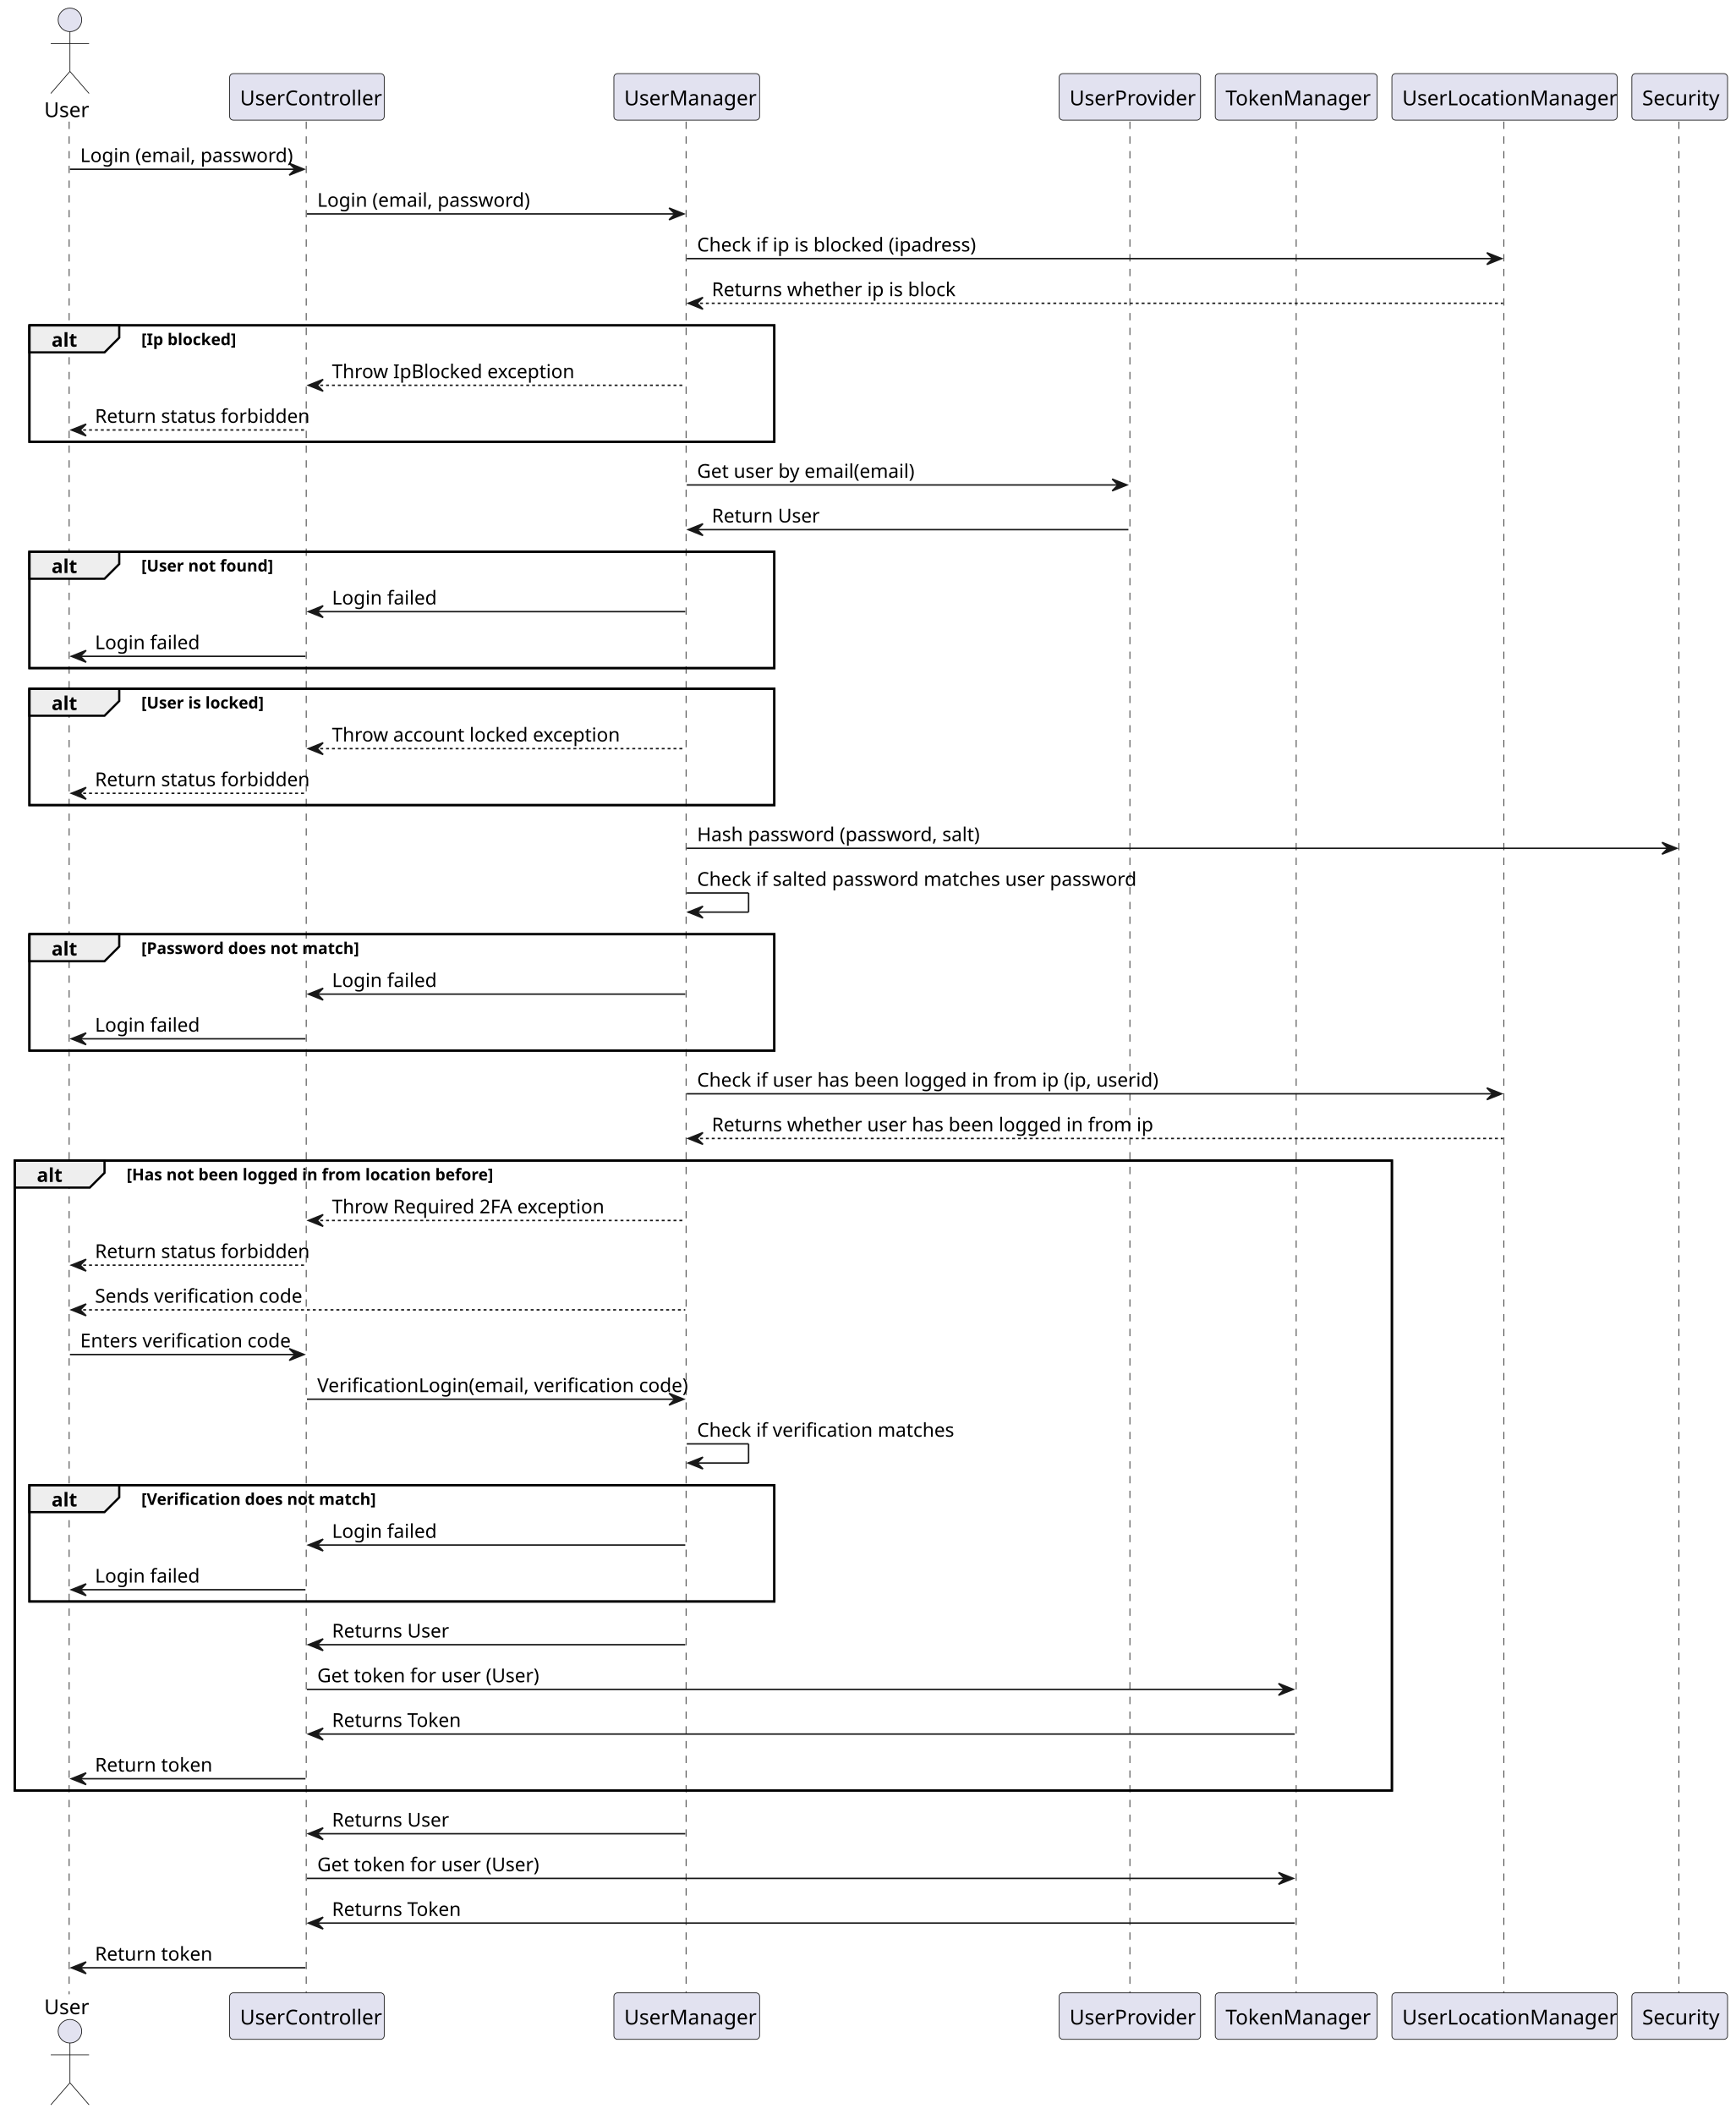
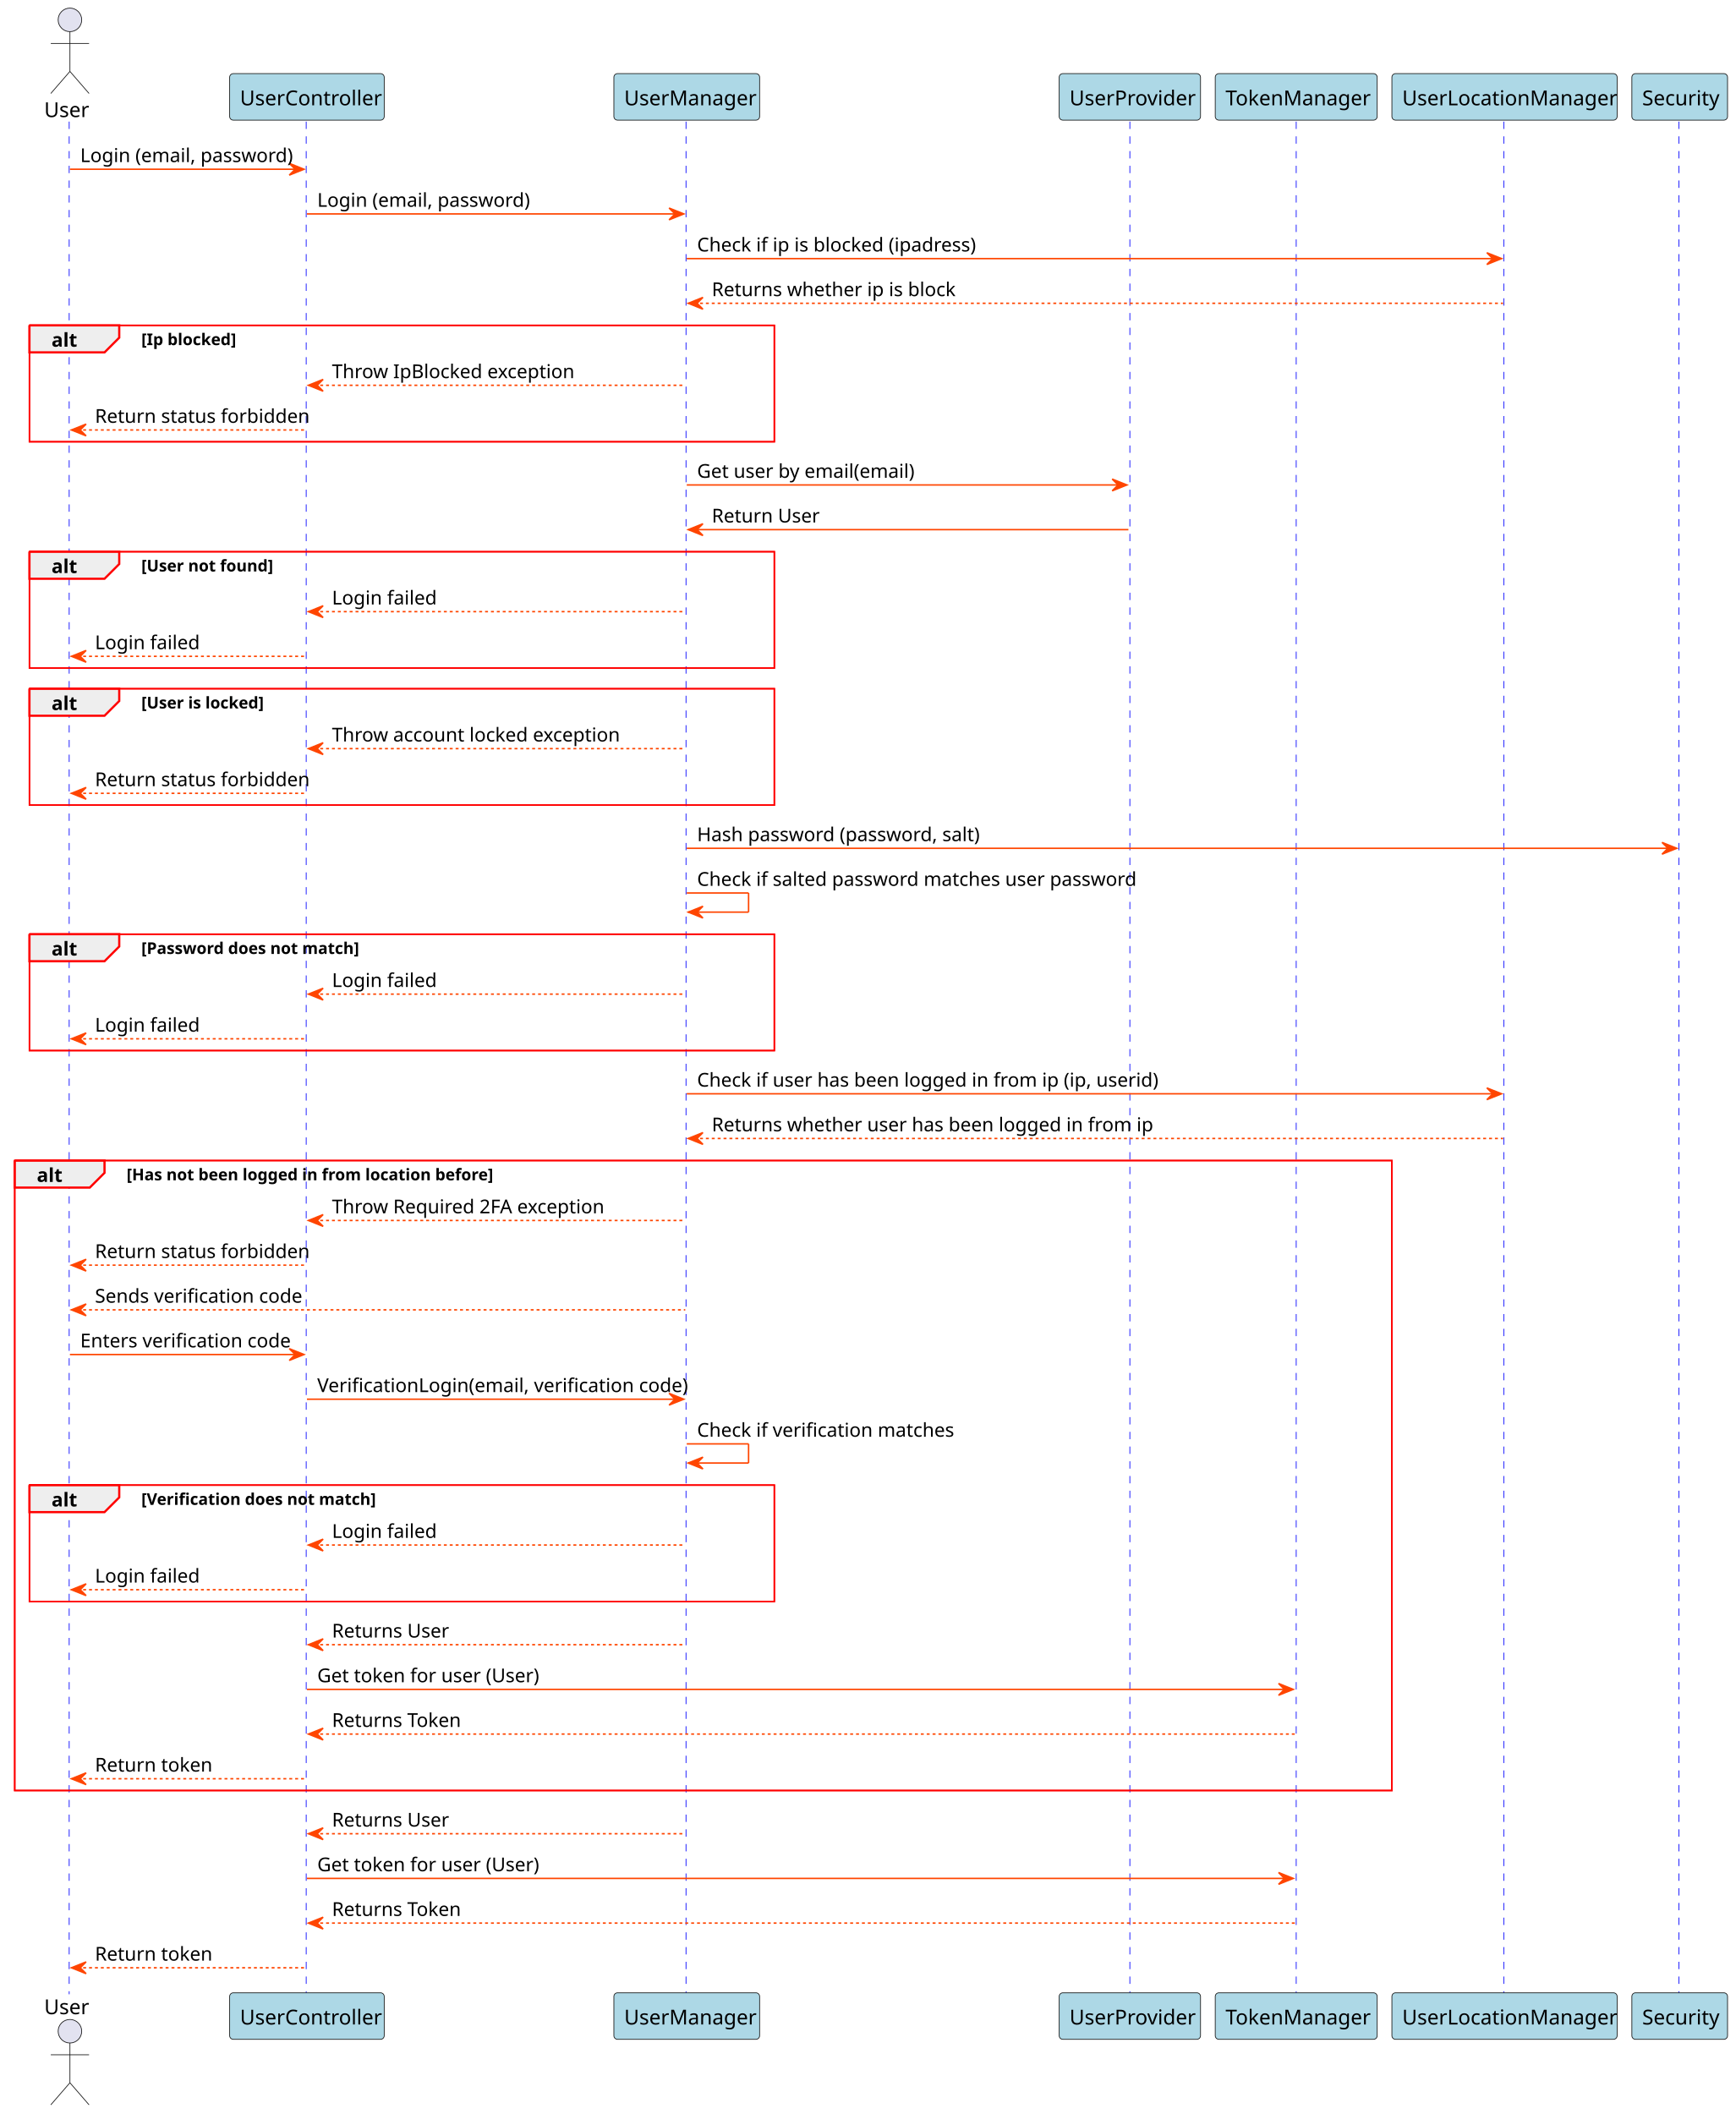
<svg xmlns="http://www.w3.org/2000/svg" contentStyleType="text/css" height="1436px" preserveAspectRatio="none" style="width:1179px;height:1436px;background:#FFFFFF;" version="1.1" viewBox="0 0 1179 1436" width="1179px" zoomAndPan="magnify">
  <defs />
  <g>
-     <rect fill="none" height="79.055" style="stroke:#000000;stroke-width:1.5;" width="506" x="20" y="221.016" />
-     <rect fill="none" height="79.055" style="stroke:#000000;stroke-width:1.5;" width="506" x="20" y="374.773" />
-     <rect fill="none" height="79.055" style="stroke:#000000;stroke-width:1.5;" width="506" x="20" y="467.828" />
-     <rect fill="none" height="79.055" style="stroke:#000000;stroke-width:1.5;" width="506" x="20" y="634.586" />
-     <rect fill="none" height="427.922" style="stroke:#000000;stroke-width:1.5;" width="935.5" x="10" y="788.344" />
-     <rect fill="none" height="79.055" style="stroke:#000000;stroke-width:1.5;" width="506" x="20" y="1008.805" />
-     <line style="stroke:#181818;stroke-width:0.5;stroke-dasharray:5.0,5.0;" x1="47" x2="47" y1="82.609" y2="1354.672" />
-     <line style="stroke:#181818;stroke-width:0.5;stroke-dasharray:5.0,5.0;" x1="208" x2="208" y1="82.609" y2="1354.672" />
-     <line style="stroke:#181818;stroke-width:0.5;stroke-dasharray:5.0,5.0;" x1="466" x2="466" y1="82.609" y2="1354.672" />
-     <line style="stroke:#181818;stroke-width:0.5;stroke-dasharray:5.0,5.0;" x1="767.5" x2="767.5" y1="82.609" y2="1354.672" />
-     <line style="stroke:#181818;stroke-width:0.5;stroke-dasharray:5.0,5.0;" x1="880.5" x2="880.5" y1="82.609" y2="1354.672" />
-     <line style="stroke:#181818;stroke-width:0.5;stroke-dasharray:5.0,5.0;" x1="1021.5" x2="1021.5" y1="82.609" y2="1354.672" />
-     <line style="stroke:#181818;stroke-width:0.5;stroke-dasharray:5.0,5.0;" x1="1140.5" x2="1140.5" y1="82.609" y2="1354.672" />
+     <rect fill="none" height="79.055" style="stroke:#FF0000;stroke-width:1.0;" width="506" x="20" y="221.016" />
+     <rect fill="none" height="79.055" style="stroke:#FF0000;stroke-width:1.0;" width="506" x="20" y="374.773" />
+     <rect fill="none" height="79.055" style="stroke:#FF0000;stroke-width:1.0;" width="506" x="20" y="467.828" />
+     <rect fill="none" height="79.055" style="stroke:#FF0000;stroke-width:1.0;" width="506" x="20" y="634.586" />
+     <rect fill="none" height="427.922" style="stroke:#FF0000;stroke-width:1.0;" width="935.5" x="10" y="788.344" />
+     <rect fill="none" height="79.055" style="stroke:#FF0000;stroke-width:1.0;" width="506" x="20" y="1008.805" />
+     <line style="stroke:#0000FF;stroke-width:0.5;stroke-dasharray:5.0,5.0;" x1="47" x2="47" y1="82.609" y2="1354.672" />
+     <line style="stroke:#0000FF;stroke-width:0.5;stroke-dasharray:5.0,5.0;" x1="208" x2="208" y1="82.609" y2="1354.672" />
+     <line style="stroke:#0000FF;stroke-width:0.5;stroke-dasharray:5.0,5.0;" x1="466" x2="466" y1="82.609" y2="1354.672" />
+     <line style="stroke:#0000FF;stroke-width:0.5;stroke-dasharray:5.0,5.0;" x1="767.5" x2="767.5" y1="82.609" y2="1354.672" />
+     <line style="stroke:#0000FF;stroke-width:0.5;stroke-dasharray:5.0,5.0;" x1="880.5" x2="880.5" y1="82.609" y2="1354.672" />
+     <line style="stroke:#0000FF;stroke-width:0.5;stroke-dasharray:5.0,5.0;" x1="1021.5" x2="1021.5" y1="82.609" y2="1354.672" />
+     <line style="stroke:#0000FF;stroke-width:0.5;stroke-dasharray:5.0,5.0;" x1="1140.5" x2="1140.5" y1="82.609" y2="1354.672" />
    <text fill="#000000" font-family="sans-serif" font-size="14" lengthAdjust="spacing" textLength="29" x="30" y="79.533">User</text>
    <ellipse cx="47.5" cy="13.5" fill="#E2E2F0" rx="8" ry="8" style="stroke:#181818;stroke-width:0.5;" />
    <path d="M47.5,21.5 L47.5,48.5 M34.5,29.5 L60.5,29.5 M47.5,48.5 L34.5,63.5 M47.5,48.5 L60.5,63.5 " fill="none" style="stroke:#181818;stroke-width:0.5;" />
    <text fill="#000000" font-family="sans-serif" font-size="14" lengthAdjust="spacing" textLength="29" x="30" y="1368.205">User</text>
    <ellipse cx="47.5" cy="1379.781" fill="#E2E2F0" rx="8" ry="8" style="stroke:#181818;stroke-width:0.5;" />
    <path d="M47.5,1387.781 L47.5,1414.781 M34.5,1395.781 L60.5,1395.781 M47.5,1414.781 L34.5,1429.781 M47.5,1414.781 L60.5,1429.781 " fill="none" style="stroke:#181818;stroke-width:0.5;" />
-     <rect fill="#E2E2F0" height="31.609" rx="2.5" ry="2.5" style="stroke:#181818;stroke-width:0.5;" width="105" x="156" y="50" />
+     <rect fill="#ADD8E6" height="31.609" rx="2.5" ry="2.5" style="stroke:#181818;stroke-width:0.5;" width="105" x="156" y="50" />
    <text fill="#000000" font-family="sans-serif" font-size="14" lengthAdjust="spacing" textLength="91" x="163" y="71.533">UserController</text>
-     <rect fill="#E2E2F0" height="31.609" rx="2.5" ry="2.5" style="stroke:#181818;stroke-width:0.5;" width="105" x="156" y="1353.672" />
+     <rect fill="#ADD8E6" height="31.609" rx="2.5" ry="2.5" style="stroke:#181818;stroke-width:0.5;" width="105" x="156" y="1353.672" />
    <text fill="#000000" font-family="sans-serif" font-size="14" lengthAdjust="spacing" textLength="91" x="163" y="1375.205">UserController</text>
-     <rect fill="#E2E2F0" height="31.609" rx="2.5" ry="2.5" style="stroke:#181818;stroke-width:0.5;" width="99" x="417" y="50" />
+     <rect fill="#ADD8E6" height="31.609" rx="2.5" ry="2.5" style="stroke:#181818;stroke-width:0.5;" width="99" x="417" y="50" />
    <text fill="#000000" font-family="sans-serif" font-size="14" lengthAdjust="spacing" textLength="85" x="424" y="71.533">UserManager</text>
-     <rect fill="#E2E2F0" height="31.609" rx="2.5" ry="2.5" style="stroke:#181818;stroke-width:0.5;" width="99" x="417" y="1353.672" />
+     <rect fill="#ADD8E6" height="31.609" rx="2.5" ry="2.5" style="stroke:#181818;stroke-width:0.5;" width="99" x="417" y="1353.672" />
    <text fill="#000000" font-family="sans-serif" font-size="14" lengthAdjust="spacing" textLength="85" x="424" y="1375.205">UserManager</text>
-     <rect fill="#E2E2F0" height="31.609" rx="2.5" ry="2.5" style="stroke:#181818;stroke-width:0.5;" width="96" x="719.5" y="50" />
+     <rect fill="#ADD8E6" height="31.609" rx="2.5" ry="2.5" style="stroke:#181818;stroke-width:0.5;" width="96" x="719.5" y="50" />
    <text fill="#000000" font-family="sans-serif" font-size="14" lengthAdjust="spacing" textLength="82" x="726.5" y="71.533">UserProvider</text>
-     <rect fill="#E2E2F0" height="31.609" rx="2.5" ry="2.5" style="stroke:#181818;stroke-width:0.5;" width="96" x="719.5" y="1353.672" />
+     <rect fill="#ADD8E6" height="31.609" rx="2.5" ry="2.5" style="stroke:#181818;stroke-width:0.5;" width="96" x="719.5" y="1353.672" />
    <text fill="#000000" font-family="sans-serif" font-size="14" lengthAdjust="spacing" textLength="82" x="726.5" y="1375.205">UserProvider</text>
-     <rect fill="#E2E2F0" height="31.609" rx="2.5" ry="2.5" style="stroke:#181818;stroke-width:0.5;" width="110" x="825.5" y="50" />
+     <rect fill="#ADD8E6" height="31.609" rx="2.5" ry="2.5" style="stroke:#181818;stroke-width:0.5;" width="110" x="825.5" y="50" />
    <text fill="#000000" font-family="sans-serif" font-size="14" lengthAdjust="spacing" textLength="96" x="832.5" y="71.533">TokenManager</text>
-     <rect fill="#E2E2F0" height="31.609" rx="2.5" ry="2.5" style="stroke:#181818;stroke-width:0.5;" width="110" x="825.5" y="1353.672" />
+     <rect fill="#ADD8E6" height="31.609" rx="2.5" ry="2.5" style="stroke:#181818;stroke-width:0.5;" width="110" x="825.5" y="1353.672" />
    <text fill="#000000" font-family="sans-serif" font-size="14" lengthAdjust="spacing" textLength="96" x="832.5" y="1375.205">TokenManager</text>
-     <rect fill="#E2E2F0" height="31.609" rx="2.5" ry="2.5" style="stroke:#181818;stroke-width:0.5;" width="153" x="945.5" y="50" />
+     <rect fill="#ADD8E6" height="31.609" rx="2.5" ry="2.5" style="stroke:#181818;stroke-width:0.5;" width="153" x="945.5" y="50" />
    <text fill="#000000" font-family="sans-serif" font-size="14" lengthAdjust="spacing" textLength="139" x="952.5" y="71.533">UserLocationManager</text>
-     <rect fill="#E2E2F0" height="31.609" rx="2.5" ry="2.5" style="stroke:#181818;stroke-width:0.5;" width="153" x="945.5" y="1353.672" />
+     <rect fill="#ADD8E6" height="31.609" rx="2.5" ry="2.5" style="stroke:#181818;stroke-width:0.5;" width="153" x="945.5" y="1353.672" />
    <text fill="#000000" font-family="sans-serif" font-size="14" lengthAdjust="spacing" textLength="139" x="952.5" y="1375.205">UserLocationManager</text>
-     <rect fill="#E2E2F0" height="31.609" rx="2.5" ry="2.5" style="stroke:#181818;stroke-width:0.5;" width="65" x="1108.5" y="50" />
+     <rect fill="#ADD8E6" height="31.609" rx="2.5" ry="2.5" style="stroke:#181818;stroke-width:0.5;" width="65" x="1108.5" y="50" />
    <text fill="#000000" font-family="sans-serif" font-size="14" lengthAdjust="spacing" textLength="51" x="1115.5" y="71.533">Security</text>
-     <rect fill="#E2E2F0" height="31.609" rx="2.5" ry="2.5" style="stroke:#181818;stroke-width:0.5;" width="65" x="1108.5" y="1353.672" />
+     <rect fill="#ADD8E6" height="31.609" rx="2.5" ry="2.5" style="stroke:#181818;stroke-width:0.5;" width="65" x="1108.5" y="1353.672" />
    <text fill="#000000" font-family="sans-serif" font-size="14" lengthAdjust="spacing" textLength="51" x="1115.5" y="1375.205">Security</text>
-     <polygon fill="#181818" points="196.5,110.961,206.5,114.961,196.5,118.961,200.5,114.961" style="stroke:#181818;stroke-width:1.0;" />
-     <line style="stroke:#181818;stroke-width:1.0;" x1="47.5" x2="202.5" y1="114.961" y2="114.961" />
+     <polygon fill="#FF4500" points="196.5,110.961,206.5,114.961,196.5,118.961,200.5,114.961" style="stroke:#FF4500;stroke-width:1.0;" />
+     <line style="stroke:#FF4500;stroke-width:1.0;" x1="47.5" x2="202.5" y1="114.961" y2="114.961" />
    <text fill="#000000" font-family="sans-serif" font-size="13" lengthAdjust="spacing" textLength="137" x="54.5" y="110.105">Login (email, password)</text>
-     <polygon fill="#181818" points="454.5,141.312,464.5,145.312,454.5,149.312,458.5,145.312" style="stroke:#181818;stroke-width:1.0;" />
-     <line style="stroke:#181818;stroke-width:1.0;" x1="208.5" x2="460.5" y1="145.312" y2="145.312" />
+     <polygon fill="#FF4500" points="454.5,141.312,464.5,145.312,454.5,149.312,458.5,145.312" style="stroke:#FF4500;stroke-width:1.0;" />
+     <line style="stroke:#FF4500;stroke-width:1.0;" x1="208.5" x2="460.5" y1="145.312" y2="145.312" />
    <text fill="#000000" font-family="sans-serif" font-size="13" lengthAdjust="spacing" textLength="137" x="215.5" y="140.456">Login (email, password)</text>
-     <polygon fill="#181818" points="1010,171.664,1020,175.664,1010,179.664,1014,175.664" style="stroke:#181818;stroke-width:1.0;" />
-     <line style="stroke:#181818;stroke-width:1.0;" x1="466.5" x2="1016" y1="175.664" y2="175.664" />
+     <polygon fill="#FF4500" points="1010,171.664,1020,175.664,1010,179.664,1014,175.664" style="stroke:#FF4500;stroke-width:1.0;" />
+     <line style="stroke:#FF4500;stroke-width:1.0;" x1="466.5" x2="1016" y1="175.664" y2="175.664" />
    <text fill="#000000" font-family="sans-serif" font-size="13" lengthAdjust="spacing" textLength="185" x="473.5" y="170.808">Check if ip is blocked (ipadress)</text>
-     <polygon fill="#181818" points="477.5,202.016,467.5,206.016,477.5,210.016,473.5,206.016" style="stroke:#181818;stroke-width:1.0;" />
-     <line style="stroke:#181818;stroke-width:1.0;stroke-dasharray:2.0,2.0;" x1="471.5" x2="1021" y1="206.016" y2="206.016" />
+     <polygon fill="#FF4500" points="477.5,202.016,467.5,206.016,477.5,210.016,473.5,206.016" style="stroke:#FF4500;stroke-width:1.0;" />
+     <line style="stroke:#FF4500;stroke-width:1.0;stroke-dasharray:2.0,2.0;" x1="471.5" x2="1021" y1="206.016" y2="206.016" />
    <text fill="#000000" font-family="sans-serif" font-size="13" lengthAdjust="spacing" textLength="157" x="483.5" y="201.159">Returns whether ip is block</text>
-     <path d="M20,221.016 L81,221.016 L81,229.367 L71,239.367 L20,239.367 L20,221.016 " fill="#EEEEEE" style="stroke:#000000;stroke-width:1.5;" />
-     <rect fill="none" height="79.055" style="stroke:#000000;stroke-width:1.5;" width="506" x="20" y="221.016" />
+     <path d="M20,221.016 L81,221.016 L81,229.367 L71,239.367 L20,239.367 L20,221.016 " fill="#EEEEEE" style="stroke:#FF0000;stroke-width:1.5;" />
+     <rect fill="none" height="79.055" style="stroke:#FF0000;stroke-width:1.0;" width="506" x="20" y="221.016" />
    <text fill="#000000" font-family="sans-serif" font-size="13" font-weight="bold" lengthAdjust="spacing" textLength="16" x="35" y="235.511">alt</text>
    <text fill="#000000" font-family="sans-serif" font-size="11" font-weight="bold" lengthAdjust="spacing" textLength="65" x="96" y="234.435">[Ip blocked]</text>
-     <polygon fill="#181818" points="219.5,257.719,209.5,261.719,219.5,265.719,215.5,261.719" style="stroke:#181818;stroke-width:1.0;" />
-     <line style="stroke:#181818;stroke-width:1.0;stroke-dasharray:2.0,2.0;" x1="213.5" x2="465.5" y1="261.719" y2="261.719" />
+     <polygon fill="#FF4500" points="219.5,257.719,209.5,261.719,219.5,265.719,215.5,261.719" style="stroke:#FF4500;stroke-width:1.0;" />
+     <line style="stroke:#FF4500;stroke-width:1.0;stroke-dasharray:2.0,2.0;" x1="213.5" x2="465.5" y1="261.719" y2="261.719" />
    <text fill="#000000" font-family="sans-serif" font-size="13" lengthAdjust="spacing" textLength="155" x="225.5" y="256.862">Throw IpBlocked exception</text>
-     <polygon fill="#181818" points="58.5,288.07,48.5,292.07,58.5,296.07,54.5,292.07" style="stroke:#181818;stroke-width:1.0;" />
-     <line style="stroke:#181818;stroke-width:1.0;stroke-dasharray:2.0,2.0;" x1="52.5" x2="207.5" y1="292.07" y2="292.07" />
+     <polygon fill="#FF4500" points="58.5,288.07,48.5,292.07,58.5,296.07,54.5,292.07" style="stroke:#FF4500;stroke-width:1.0;" />
+     <line style="stroke:#FF4500;stroke-width:1.0;stroke-dasharray:2.0,2.0;" x1="52.5" x2="207.5" y1="292.07" y2="292.07" />
    <text fill="#000000" font-family="sans-serif" font-size="13" lengthAdjust="spacing" textLength="134" x="64.5" y="287.214">Return status forbidden</text>
-     <polygon fill="#181818" points="755.5,325.422,765.5,329.422,755.5,333.422,759.5,329.422" style="stroke:#181818;stroke-width:1.0;" />
-     <line style="stroke:#181818;stroke-width:1.0;" x1="466.5" x2="761.5" y1="329.422" y2="329.422" />
+     <polygon fill="#FF4500" points="755.5,325.422,765.5,329.422,755.5,333.422,759.5,329.422" style="stroke:#FF4500;stroke-width:1.0;" />
+     <line style="stroke:#FF4500;stroke-width:1.0;" x1="466.5" x2="761.5" y1="329.422" y2="329.422" />
    <text fill="#000000" font-family="sans-serif" font-size="13" lengthAdjust="spacing" textLength="142" x="473.5" y="324.565">Get user by email(email)</text>
-     <polygon fill="#181818" points="477.5,355.773,467.5,359.773,477.5,363.773,473.5,359.773" style="stroke:#181818;stroke-width:1.0;" />
-     <line style="stroke:#181818;stroke-width:1.0;" x1="471.5" x2="766.5" y1="359.773" y2="359.773" />
+     <polygon fill="#FF4500" points="477.5,355.773,467.5,359.773,477.5,363.773,473.5,359.773" style="stroke:#FF4500;stroke-width:1.0;" />
+     <line style="stroke:#FF4500;stroke-width:1.0;" x1="471.5" x2="766.5" y1="359.773" y2="359.773" />
    <text fill="#000000" font-family="sans-serif" font-size="13" lengthAdjust="spacing" textLength="69" x="483.5" y="354.917">Return User</text>
-     <path d="M20,374.773 L81,374.773 L81,383.125 L71,393.125 L20,393.125 L20,374.773 " fill="#EEEEEE" style="stroke:#000000;stroke-width:1.5;" />
-     <rect fill="none" height="79.055" style="stroke:#000000;stroke-width:1.5;" width="506" x="20" y="374.773" />
+     <path d="M20,374.773 L81,374.773 L81,383.125 L71,393.125 L20,393.125 L20,374.773 " fill="#EEEEEE" style="stroke:#FF0000;stroke-width:1.5;" />
+     <rect fill="none" height="79.055" style="stroke:#FF0000;stroke-width:1.0;" width="506" x="20" y="374.773" />
    <text fill="#000000" font-family="sans-serif" font-size="13" font-weight="bold" lengthAdjust="spacing" textLength="16" x="35" y="389.269">alt</text>
    <text fill="#000000" font-family="sans-serif" font-size="11" font-weight="bold" lengthAdjust="spacing" textLength="90" x="96" y="388.192">[User not found]</text>
-     <polygon fill="#181818" points="219.5,411.477,209.5,415.477,219.5,419.477,215.5,415.477" style="stroke:#181818;stroke-width:1.0;" />
-     <line style="stroke:#181818;stroke-width:1.0;" x1="213.5" x2="465.5" y1="415.477" y2="415.477" />
+     <polygon fill="#FF4500" points="219.5,411.477,209.5,415.477,219.5,419.477,215.5,415.477" style="stroke:#FF4500;stroke-width:1.0;" />
+     <line style="stroke:#FF4500;stroke-width:1.0;stroke-dasharray:2.0,2.0;" x1="213.5" x2="465.5" y1="415.477" y2="415.477" />
    <text fill="#000000" font-family="sans-serif" font-size="13" lengthAdjust="spacing" textLength="65" x="225.5" y="410.62">Login failed</text>
-     <polygon fill="#181818" points="58.5,441.828,48.5,445.828,58.5,449.828,54.5,445.828" style="stroke:#181818;stroke-width:1.0;" />
-     <line style="stroke:#181818;stroke-width:1.0;" x1="52.5" x2="207.5" y1="445.828" y2="445.828" />
+     <polygon fill="#FF4500" points="58.5,441.828,48.5,445.828,58.5,449.828,54.5,445.828" style="stroke:#FF4500;stroke-width:1.0;" />
+     <line style="stroke:#FF4500;stroke-width:1.0;stroke-dasharray:2.0,2.0;" x1="52.5" x2="207.5" y1="445.828" y2="445.828" />
    <text fill="#000000" font-family="sans-serif" font-size="13" lengthAdjust="spacing" textLength="65" x="64.5" y="440.972">Login failed</text>
-     <path d="M20,467.828 L81,467.828 L81,476.18 L71,486.18 L20,486.18 L20,467.828 " fill="#EEEEEE" style="stroke:#000000;stroke-width:1.5;" />
-     <rect fill="none" height="79.055" style="stroke:#000000;stroke-width:1.5;" width="506" x="20" y="467.828" />
+     <path d="M20,467.828 L81,467.828 L81,476.18 L71,486.18 L20,486.18 L20,467.828 " fill="#EEEEEE" style="stroke:#FF0000;stroke-width:1.5;" />
+     <rect fill="none" height="79.055" style="stroke:#FF0000;stroke-width:1.0;" width="506" x="20" y="467.828" />
    <text fill="#000000" font-family="sans-serif" font-size="13" font-weight="bold" lengthAdjust="spacing" textLength="16" x="35" y="482.323">alt</text>
    <text fill="#000000" font-family="sans-serif" font-size="11" font-weight="bold" lengthAdjust="spacing" textLength="87" x="96" y="481.247">[User is locked]</text>
-     <polygon fill="#181818" points="219.5,504.531,209.5,508.531,219.5,512.531,215.5,508.531" style="stroke:#181818;stroke-width:1.0;" />
-     <line style="stroke:#181818;stroke-width:1.0;stroke-dasharray:2.0,2.0;" x1="213.5" x2="465.5" y1="508.531" y2="508.531" />
+     <polygon fill="#FF4500" points="219.5,504.531,209.5,508.531,219.5,512.531,215.5,508.531" style="stroke:#FF4500;stroke-width:1.0;" />
+     <line style="stroke:#FF4500;stroke-width:1.0;stroke-dasharray:2.0,2.0;" x1="213.5" x2="465.5" y1="508.531" y2="508.531" />
    <text fill="#000000" font-family="sans-serif" font-size="13" lengthAdjust="spacing" textLength="186" x="225.5" y="503.675">Throw account locked exception</text>
-     <polygon fill="#181818" points="58.5,534.883,48.5,538.883,58.5,542.883,54.5,538.883" style="stroke:#181818;stroke-width:1.0;" />
-     <line style="stroke:#181818;stroke-width:1.0;stroke-dasharray:2.0,2.0;" x1="52.5" x2="207.5" y1="538.883" y2="538.883" />
+     <polygon fill="#FF4500" points="58.5,534.883,48.5,538.883,58.5,542.883,54.5,538.883" style="stroke:#FF4500;stroke-width:1.0;" />
+     <line style="stroke:#FF4500;stroke-width:1.0;stroke-dasharray:2.0,2.0;" x1="52.5" x2="207.5" y1="538.883" y2="538.883" />
    <text fill="#000000" font-family="sans-serif" font-size="13" lengthAdjust="spacing" textLength="134" x="64.5" y="534.026">Return status forbidden</text>
-     <polygon fill="#181818" points="1129,572.234,1139,576.234,1129,580.234,1133,576.234" style="stroke:#181818;stroke-width:1.0;" />
-     <line style="stroke:#181818;stroke-width:1.0;" x1="466.5" x2="1135" y1="576.234" y2="576.234" />
+     <polygon fill="#FF4500" points="1129,572.234,1139,576.234,1129,580.234,1133,576.234" style="stroke:#FF4500;stroke-width:1.0;" />
+     <line style="stroke:#FF4500;stroke-width:1.0;" x1="466.5" x2="1135" y1="576.234" y2="576.234" />
    <text fill="#000000" font-family="sans-serif" font-size="13" lengthAdjust="spacing" textLength="185" x="473.5" y="571.378">Hash password (password, salt)</text>
-     <line style="stroke:#181818;stroke-width:1.0;" x1="466.5" x2="508.5" y1="606.586" y2="606.586" />
-     <line style="stroke:#181818;stroke-width:1.0;" x1="508.5" x2="508.5" y1="606.586" y2="619.586" />
-     <line style="stroke:#181818;stroke-width:1.0;" x1="467.5" x2="508.5" y1="619.586" y2="619.586" />
-     <polygon fill="#181818" points="477.5,615.586,467.5,619.586,477.5,623.586,473.5,619.586" style="stroke:#181818;stroke-width:1.0;" />
+     <line style="stroke:#FF4500;stroke-width:1.0;" x1="466.5" x2="508.5" y1="606.586" y2="606.586" />
+     <line style="stroke:#FF4500;stroke-width:1.0;" x1="508.5" x2="508.5" y1="606.586" y2="619.586" />
+     <line style="stroke:#FF4500;stroke-width:1.0;" x1="467.5" x2="508.5" y1="619.586" y2="619.586" />
+     <polygon fill="#FF4500" points="477.5,615.586,467.5,619.586,477.5,623.586,473.5,619.586" style="stroke:#FF4500;stroke-width:1.0;" />
    <text fill="#000000" font-family="sans-serif" font-size="13" lengthAdjust="spacing" textLength="287" x="473.5" y="601.73">Check if salted password matches user password</text>
-     <path d="M20,634.586 L81,634.586 L81,642.938 L71,652.938 L20,652.938 L20,634.586 " fill="#EEEEEE" style="stroke:#000000;stroke-width:1.5;" />
-     <rect fill="none" height="79.055" style="stroke:#000000;stroke-width:1.5;" width="506" x="20" y="634.586" />
+     <path d="M20,634.586 L81,634.586 L81,642.938 L71,652.938 L20,652.938 L20,634.586 " fill="#EEEEEE" style="stroke:#FF0000;stroke-width:1.5;" />
+     <rect fill="none" height="79.055" style="stroke:#FF0000;stroke-width:1.0;" width="506" x="20" y="634.586" />
    <text fill="#000000" font-family="sans-serif" font-size="13" font-weight="bold" lengthAdjust="spacing" textLength="16" x="35" y="649.081">alt</text>
    <text fill="#000000" font-family="sans-serif" font-size="11" font-weight="bold" lengthAdjust="spacing" textLength="153" x="96" y="648.005">[Password does not match]</text>
-     <polygon fill="#181818" points="219.5,671.289,209.5,675.289,219.5,679.289,215.5,675.289" style="stroke:#181818;stroke-width:1.0;" />
-     <line style="stroke:#181818;stroke-width:1.0;" x1="213.5" x2="465.5" y1="675.289" y2="675.289" />
+     <polygon fill="#FF4500" points="219.5,671.289,209.5,675.289,219.5,679.289,215.5,675.289" style="stroke:#FF4500;stroke-width:1.0;" />
+     <line style="stroke:#FF4500;stroke-width:1.0;stroke-dasharray:2.0,2.0;" x1="213.5" x2="465.5" y1="675.289" y2="675.289" />
    <text fill="#000000" font-family="sans-serif" font-size="13" lengthAdjust="spacing" textLength="65" x="225.5" y="670.433">Login failed</text>
-     <polygon fill="#181818" points="58.5,701.641,48.5,705.641,58.5,709.641,54.5,705.641" style="stroke:#181818;stroke-width:1.0;" />
-     <line style="stroke:#181818;stroke-width:1.0;" x1="52.5" x2="207.5" y1="705.641" y2="705.641" />
+     <polygon fill="#FF4500" points="58.5,701.641,48.5,705.641,58.5,709.641,54.5,705.641" style="stroke:#FF4500;stroke-width:1.0;" />
+     <line style="stroke:#FF4500;stroke-width:1.0;stroke-dasharray:2.0,2.0;" x1="52.5" x2="207.5" y1="705.641" y2="705.641" />
    <text fill="#000000" font-family="sans-serif" font-size="13" lengthAdjust="spacing" textLength="65" x="64.5" y="700.784">Login failed</text>
-     <polygon fill="#181818" points="1010,738.992,1020,742.992,1010,746.992,1014,742.992" style="stroke:#181818;stroke-width:1.0;" />
-     <line style="stroke:#181818;stroke-width:1.0;" x1="466.5" x2="1016" y1="742.992" y2="742.992" />
+     <polygon fill="#FF4500" points="1010,738.992,1020,742.992,1010,746.992,1014,742.992" style="stroke:#FF4500;stroke-width:1.0;" />
+     <line style="stroke:#FF4500;stroke-width:1.0;" x1="466.5" x2="1016" y1="742.992" y2="742.992" />
    <text fill="#000000" font-family="sans-serif" font-size="13" lengthAdjust="spacing" textLength="297" x="473.5" y="738.136">Check if user has been logged in from ip (ip, userid)</text>
-     <polygon fill="#181818" points="477.5,769.344,467.5,773.344,477.5,777.344,473.5,773.344" style="stroke:#181818;stroke-width:1.0;" />
-     <line style="stroke:#181818;stroke-width:1.0;stroke-dasharray:2.0,2.0;" x1="471.5" x2="1021" y1="773.344" y2="773.344" />
+     <polygon fill="#FF4500" points="477.5,769.344,467.5,773.344,477.5,777.344,473.5,773.344" style="stroke:#FF4500;stroke-width:1.0;" />
+     <line style="stroke:#FF4500;stroke-width:1.0;stroke-dasharray:2.0,2.0;" x1="471.5" x2="1021" y1="773.344" y2="773.344" />
    <text fill="#000000" font-family="sans-serif" font-size="13" lengthAdjust="spacing" textLength="279" x="483.5" y="768.487">Returns whether user has been logged in from ip</text>
-     <path d="M10,788.344 L71,788.344 L71,796.695 L61,806.695 L10,806.695 L10,788.344 " fill="#EEEEEE" style="stroke:#000000;stroke-width:1.5;" />
-     <rect fill="none" height="427.922" style="stroke:#000000;stroke-width:1.5;" width="935.5" x="10" y="788.344" />
+     <path d="M10,788.344 L71,788.344 L71,796.695 L61,806.695 L10,806.695 L10,788.344 " fill="#EEEEEE" style="stroke:#FF0000;stroke-width:1.5;" />
+     <rect fill="none" height="427.922" style="stroke:#FF0000;stroke-width:1.0;" width="935.5" x="10" y="788.344" />
    <text fill="#000000" font-family="sans-serif" font-size="13" font-weight="bold" lengthAdjust="spacing" textLength="16" x="25" y="802.839">alt</text>
    <text fill="#000000" font-family="sans-serif" font-size="11" font-weight="bold" lengthAdjust="spacing" textLength="250" x="86" y="801.763">[Has not been logged in from location before]</text>
-     <polygon fill="#181818" points="219.5,825.047,209.5,829.047,219.5,833.047,215.5,829.047" style="stroke:#181818;stroke-width:1.0;" />
-     <line style="stroke:#181818;stroke-width:1.0;stroke-dasharray:2.0,2.0;" x1="213.5" x2="465.5" y1="829.047" y2="829.047" />
+     <polygon fill="#FF4500" points="219.5,825.047,209.5,829.047,219.5,833.047,215.5,829.047" style="stroke:#FF4500;stroke-width:1.0;" />
+     <line style="stroke:#FF4500;stroke-width:1.0;stroke-dasharray:2.0,2.0;" x1="213.5" x2="465.5" y1="829.047" y2="829.047" />
    <text fill="#000000" font-family="sans-serif" font-size="13" lengthAdjust="spacing" textLength="177" x="225.5" y="824.19">Throw Required 2FA exception</text>
-     <polygon fill="#181818" points="58.5,855.398,48.5,859.398,58.5,863.398,54.5,859.398" style="stroke:#181818;stroke-width:1.0;" />
-     <line style="stroke:#181818;stroke-width:1.0;stroke-dasharray:2.0,2.0;" x1="52.5" x2="207.5" y1="859.398" y2="859.398" />
+     <polygon fill="#FF4500" points="58.5,855.398,48.5,859.398,58.5,863.398,54.5,859.398" style="stroke:#FF4500;stroke-width:1.0;" />
+     <line style="stroke:#FF4500;stroke-width:1.0;stroke-dasharray:2.0,2.0;" x1="52.5" x2="207.5" y1="859.398" y2="859.398" />
    <text fill="#000000" font-family="sans-serif" font-size="13" lengthAdjust="spacing" textLength="134" x="64.5" y="854.542">Return status forbidden</text>
-     <polygon fill="#181818" points="58.5,885.75,48.5,889.75,58.5,893.75,54.5,889.75" style="stroke:#181818;stroke-width:1.0;" />
-     <line style="stroke:#181818;stroke-width:1.0;stroke-dasharray:2.0,2.0;" x1="52.5" x2="465.5" y1="889.75" y2="889.75" />
+     <polygon fill="#FF4500" points="58.5,885.75,48.5,889.75,58.5,893.75,54.5,889.75" style="stroke:#FF4500;stroke-width:1.0;" />
+     <line style="stroke:#FF4500;stroke-width:1.0;stroke-dasharray:2.0,2.0;" x1="52.5" x2="465.5" y1="889.75" y2="889.75" />
    <text fill="#000000" font-family="sans-serif" font-size="13" lengthAdjust="spacing" textLength="133" x="64.5" y="884.894">Sends verification code</text>
-     <polygon fill="#181818" points="196.5,916.102,206.5,920.102,196.5,924.102,200.5,920.102" style="stroke:#181818;stroke-width:1.0;" />
-     <line style="stroke:#181818;stroke-width:1.0;" x1="47.5" x2="202.5" y1="920.102" y2="920.102" />
+     <polygon fill="#FF4500" points="196.5,916.102,206.5,920.102,196.5,924.102,200.5,920.102" style="stroke:#FF4500;stroke-width:1.0;" />
+     <line style="stroke:#FF4500;stroke-width:1.0;" x1="47.5" x2="202.5" y1="920.102" y2="920.102" />
    <text fill="#000000" font-family="sans-serif" font-size="13" lengthAdjust="spacing" textLength="134" x="54.5" y="915.245">Enters verification code</text>
-     <polygon fill="#181818" points="454.5,946.453,464.5,950.453,454.5,954.453,458.5,950.453" style="stroke:#181818;stroke-width:1.0;" />
-     <line style="stroke:#181818;stroke-width:1.0;" x1="208.5" x2="460.5" y1="950.453" y2="950.453" />
+     <polygon fill="#FF4500" points="454.5,946.453,464.5,950.453,454.5,954.453,458.5,950.453" style="stroke:#FF4500;stroke-width:1.0;" />
+     <line style="stroke:#FF4500;stroke-width:1.0;" x1="208.5" x2="460.5" y1="950.453" y2="950.453" />
    <text fill="#000000" font-family="sans-serif" font-size="13" lengthAdjust="spacing" textLength="234" x="215.5" y="945.597">VerificationLogin(email, verification code)</text>
-     <line style="stroke:#181818;stroke-width:1.0;" x1="466.5" x2="508.5" y1="980.805" y2="980.805" />
-     <line style="stroke:#181818;stroke-width:1.0;" x1="508.5" x2="508.5" y1="980.805" y2="993.805" />
-     <line style="stroke:#181818;stroke-width:1.0;" x1="467.5" x2="508.5" y1="993.805" y2="993.805" />
-     <polygon fill="#181818" points="477.5,989.805,467.5,993.805,477.5,997.805,473.5,993.805" style="stroke:#181818;stroke-width:1.0;" />
+     <line style="stroke:#FF4500;stroke-width:1.0;" x1="466.5" x2="508.5" y1="980.805" y2="980.805" />
+     <line style="stroke:#FF4500;stroke-width:1.0;" x1="508.5" x2="508.5" y1="980.805" y2="993.805" />
+     <line style="stroke:#FF4500;stroke-width:1.0;" x1="467.5" x2="508.5" y1="993.805" y2="993.805" />
+     <polygon fill="#FF4500" points="477.5,989.805,467.5,993.805,477.5,997.805,473.5,993.805" style="stroke:#FF4500;stroke-width:1.0;" />
    <text fill="#000000" font-family="sans-serif" font-size="13" lengthAdjust="spacing" textLength="165" x="473.5" y="975.948">Check if verification matches</text>
-     <path d="M20,1008.805 L81,1008.805 L81,1017.156 L71,1027.156 L20,1027.156 L20,1008.805 " fill="#EEEEEE" style="stroke:#000000;stroke-width:1.5;" />
-     <rect fill="none" height="79.055" style="stroke:#000000;stroke-width:1.5;" width="506" x="20" y="1008.805" />
+     <path d="M20,1008.805 L81,1008.805 L81,1017.156 L71,1027.156 L20,1027.156 L20,1008.805 " fill="#EEEEEE" style="stroke:#FF0000;stroke-width:1.5;" />
+     <rect fill="none" height="79.055" style="stroke:#FF0000;stroke-width:1.0;" width="506" x="20" y="1008.805" />
    <text fill="#000000" font-family="sans-serif" font-size="13" font-weight="bold" lengthAdjust="spacing" textLength="16" x="35" y="1023.3">alt</text>
    <text fill="#000000" font-family="sans-serif" font-size="11" font-weight="bold" lengthAdjust="spacing" textLength="160" x="96" y="1022.224">[Verification does not match]</text>
-     <polygon fill="#181818" points="219.5,1045.508,209.5,1049.508,219.5,1053.508,215.5,1049.508" style="stroke:#181818;stroke-width:1.0;" />
-     <line style="stroke:#181818;stroke-width:1.0;" x1="213.5" x2="465.5" y1="1049.508" y2="1049.508" />
+     <polygon fill="#FF4500" points="219.5,1045.508,209.5,1049.508,219.5,1053.508,215.5,1049.508" style="stroke:#FF4500;stroke-width:1.0;" />
+     <line style="stroke:#FF4500;stroke-width:1.0;stroke-dasharray:2.0,2.0;" x1="213.5" x2="465.5" y1="1049.508" y2="1049.508" />
    <text fill="#000000" font-family="sans-serif" font-size="13" lengthAdjust="spacing" textLength="65" x="225.5" y="1044.651">Login failed</text>
-     <polygon fill="#181818" points="58.5,1075.859,48.5,1079.859,58.5,1083.859,54.5,1079.859" style="stroke:#181818;stroke-width:1.0;" />
-     <line style="stroke:#181818;stroke-width:1.0;" x1="52.5" x2="207.5" y1="1079.859" y2="1079.859" />
+     <polygon fill="#FF4500" points="58.5,1075.859,48.5,1079.859,58.5,1083.859,54.5,1079.859" style="stroke:#FF4500;stroke-width:1.0;" />
+     <line style="stroke:#FF4500;stroke-width:1.0;stroke-dasharray:2.0,2.0;" x1="52.5" x2="207.5" y1="1079.859" y2="1079.859" />
    <text fill="#000000" font-family="sans-serif" font-size="13" lengthAdjust="spacing" textLength="65" x="64.5" y="1075.003">Login failed</text>
-     <polygon fill="#181818" points="219.5,1113.211,209.5,1117.211,219.5,1121.211,215.5,1117.211" style="stroke:#181818;stroke-width:1.0;" />
-     <line style="stroke:#181818;stroke-width:1.0;" x1="213.5" x2="465.5" y1="1117.211" y2="1117.211" />
+     <polygon fill="#FF4500" points="219.5,1113.211,209.5,1117.211,219.5,1121.211,215.5,1117.211" style="stroke:#FF4500;stroke-width:1.0;" />
+     <line style="stroke:#FF4500;stroke-width:1.0;stroke-dasharray:2.0,2.0;" x1="213.5" x2="465.5" y1="1117.211" y2="1117.211" />
    <text fill="#000000" font-family="sans-serif" font-size="13" lengthAdjust="spacing" textLength="76" x="225.5" y="1112.354">Returns User</text>
-     <polygon fill="#181818" points="868.5,1143.562,878.5,1147.562,868.5,1151.562,872.5,1147.562" style="stroke:#181818;stroke-width:1.0;" />
-     <line style="stroke:#181818;stroke-width:1.0;" x1="208.5" x2="874.5" y1="1147.562" y2="1147.562" />
+     <polygon fill="#FF4500" points="868.5,1143.562,878.5,1147.562,868.5,1151.562,872.5,1147.562" style="stroke:#FF4500;stroke-width:1.0;" />
+     <line style="stroke:#FF4500;stroke-width:1.0;" x1="208.5" x2="874.5" y1="1147.562" y2="1147.562" />
    <text fill="#000000" font-family="sans-serif" font-size="13" lengthAdjust="spacing" textLength="143" x="215.5" y="1142.706">Get token for user (User)</text>
-     <polygon fill="#181818" points="219.5,1173.914,209.5,1177.914,219.5,1181.914,215.5,1177.914" style="stroke:#181818;stroke-width:1.0;" />
-     <line style="stroke:#181818;stroke-width:1.0;" x1="213.5" x2="879.5" y1="1177.914" y2="1177.914" />
+     <polygon fill="#FF4500" points="219.5,1173.914,209.5,1177.914,219.5,1181.914,215.5,1177.914" style="stroke:#FF4500;stroke-width:1.0;" />
+     <line style="stroke:#FF4500;stroke-width:1.0;stroke-dasharray:2.0,2.0;" x1="213.5" x2="879.5" y1="1177.914" y2="1177.914" />
    <text fill="#000000" font-family="sans-serif" font-size="13" lengthAdjust="spacing" textLength="84" x="225.5" y="1173.058">Returns Token</text>
-     <polygon fill="#181818" points="58.5,1204.266,48.5,1208.266,58.5,1212.266,54.5,1208.266" style="stroke:#181818;stroke-width:1.0;" />
-     <line style="stroke:#181818;stroke-width:1.0;" x1="52.5" x2="207.5" y1="1208.266" y2="1208.266" />
+     <polygon fill="#FF4500" points="58.5,1204.266,48.5,1208.266,58.5,1212.266,54.5,1208.266" style="stroke:#FF4500;stroke-width:1.0;" />
+     <line style="stroke:#FF4500;stroke-width:1.0;stroke-dasharray:2.0,2.0;" x1="52.5" x2="207.5" y1="1208.266" y2="1208.266" />
    <text fill="#000000" font-family="sans-serif" font-size="13" lengthAdjust="spacing" textLength="74" x="64.5" y="1203.409">Return token</text>
-     <polygon fill="#181818" points="219.5,1241.617,209.5,1245.617,219.5,1249.617,215.5,1245.617" style="stroke:#181818;stroke-width:1.0;" />
-     <line style="stroke:#181818;stroke-width:1.0;" x1="213.5" x2="465.5" y1="1245.617" y2="1245.617" />
+     <polygon fill="#FF4500" points="219.5,1241.617,209.5,1245.617,219.5,1249.617,215.5,1245.617" style="stroke:#FF4500;stroke-width:1.0;" />
+     <line style="stroke:#FF4500;stroke-width:1.0;stroke-dasharray:2.0,2.0;" x1="213.5" x2="465.5" y1="1245.617" y2="1245.617" />
    <text fill="#000000" font-family="sans-serif" font-size="13" lengthAdjust="spacing" textLength="76" x="225.5" y="1240.761">Returns User</text>
-     <polygon fill="#181818" points="868.5,1271.969,878.5,1275.969,868.5,1279.969,872.5,1275.969" style="stroke:#181818;stroke-width:1.0;" />
-     <line style="stroke:#181818;stroke-width:1.0;" x1="208.5" x2="874.5" y1="1275.969" y2="1275.969" />
+     <polygon fill="#FF4500" points="868.5,1271.969,878.5,1275.969,868.5,1279.969,872.5,1275.969" style="stroke:#FF4500;stroke-width:1.0;" />
+     <line style="stroke:#FF4500;stroke-width:1.0;" x1="208.5" x2="874.5" y1="1275.969" y2="1275.969" />
    <text fill="#000000" font-family="sans-serif" font-size="13" lengthAdjust="spacing" textLength="143" x="215.5" y="1271.112">Get token for user (User)</text>
-     <polygon fill="#181818" points="219.5,1302.32,209.5,1306.32,219.5,1310.32,215.5,1306.32" style="stroke:#181818;stroke-width:1.0;" />
-     <line style="stroke:#181818;stroke-width:1.0;" x1="213.5" x2="879.5" y1="1306.32" y2="1306.32" />
+     <polygon fill="#FF4500" points="219.5,1302.32,209.5,1306.32,219.5,1310.32,215.5,1306.32" style="stroke:#FF4500;stroke-width:1.0;" />
+     <line style="stroke:#FF4500;stroke-width:1.0;stroke-dasharray:2.0,2.0;" x1="213.5" x2="879.5" y1="1306.32" y2="1306.32" />
    <text fill="#000000" font-family="sans-serif" font-size="13" lengthAdjust="spacing" textLength="84" x="225.5" y="1301.464">Returns Token</text>
-     <polygon fill="#181818" points="58.5,1332.672,48.5,1336.672,58.5,1340.672,54.5,1336.672" style="stroke:#181818;stroke-width:1.0;" />
-     <line style="stroke:#181818;stroke-width:1.0;" x1="52.5" x2="207.5" y1="1336.672" y2="1336.672" />
+     <polygon fill="#FF4500" points="58.5,1332.672,48.5,1336.672,58.5,1340.672,54.5,1336.672" style="stroke:#FF4500;stroke-width:1.0;" />
+     <line style="stroke:#FF4500;stroke-width:1.0;stroke-dasharray:2.0,2.0;" x1="52.5" x2="207.5" y1="1336.672" y2="1336.672" />
    <text fill="#000000" font-family="sans-serif" font-size="13" lengthAdjust="spacing" textLength="74" x="64.5" y="1331.815">Return token</text>
  </g>
</svg>
